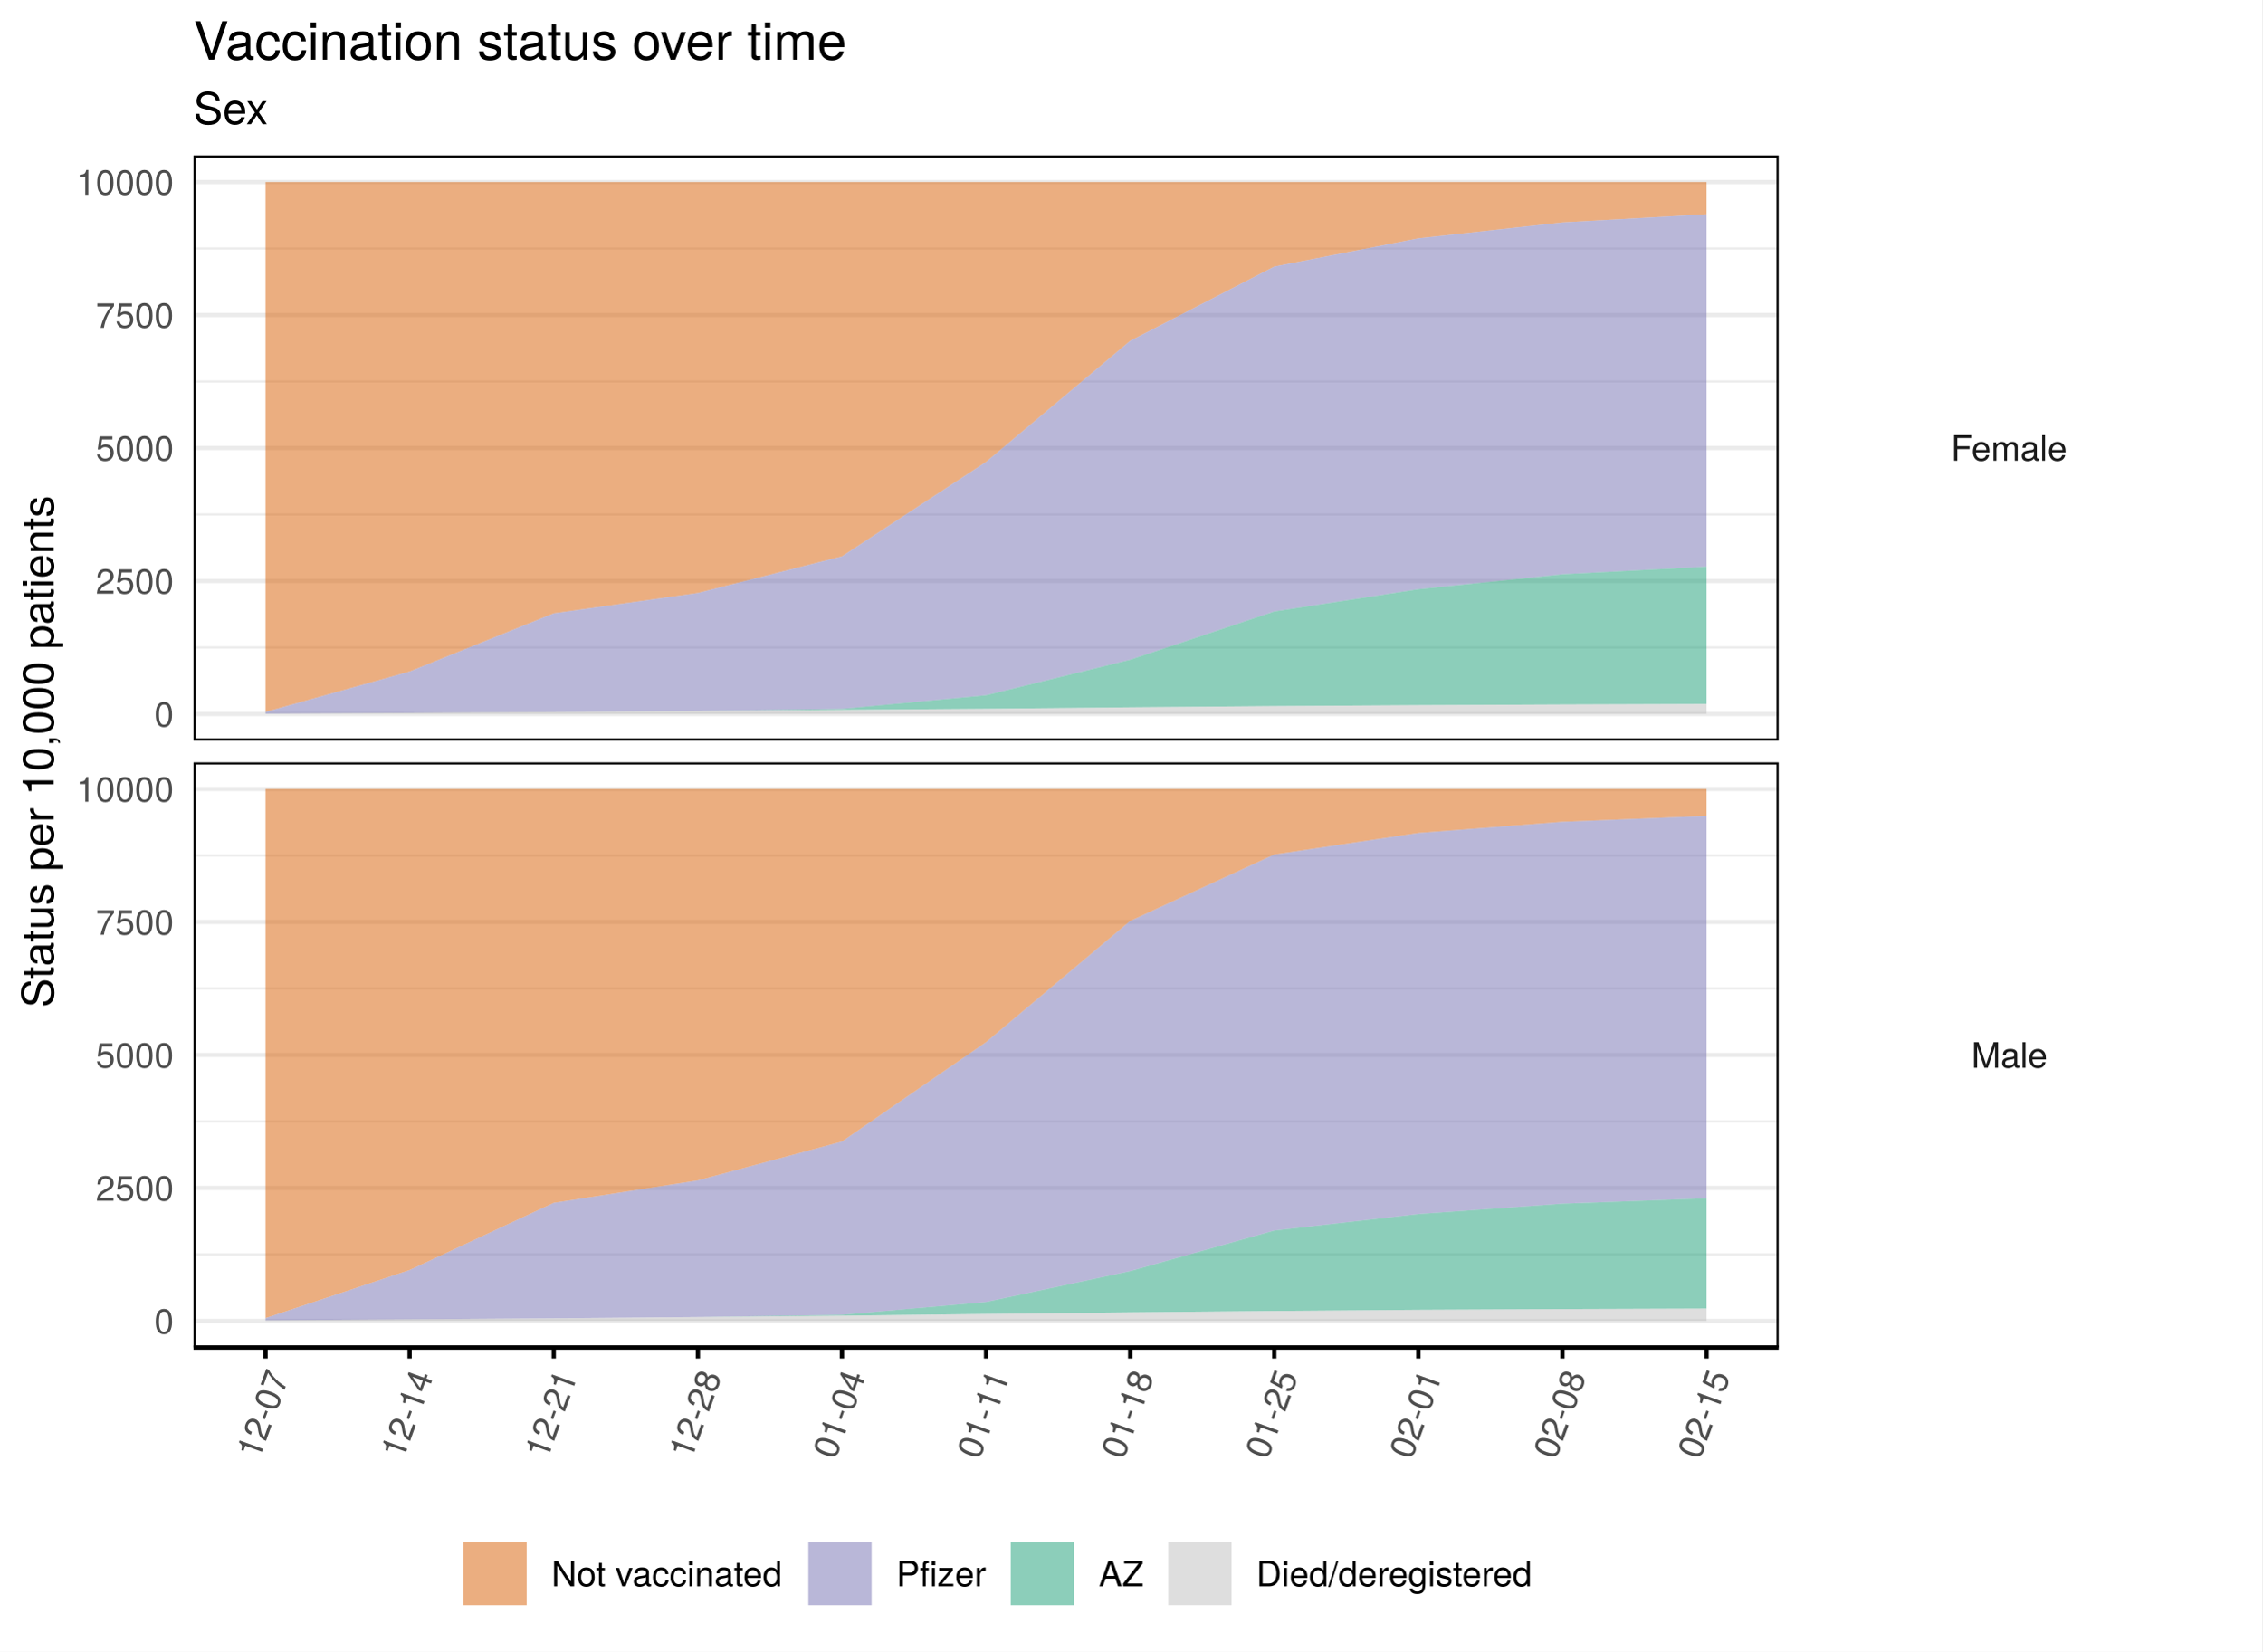
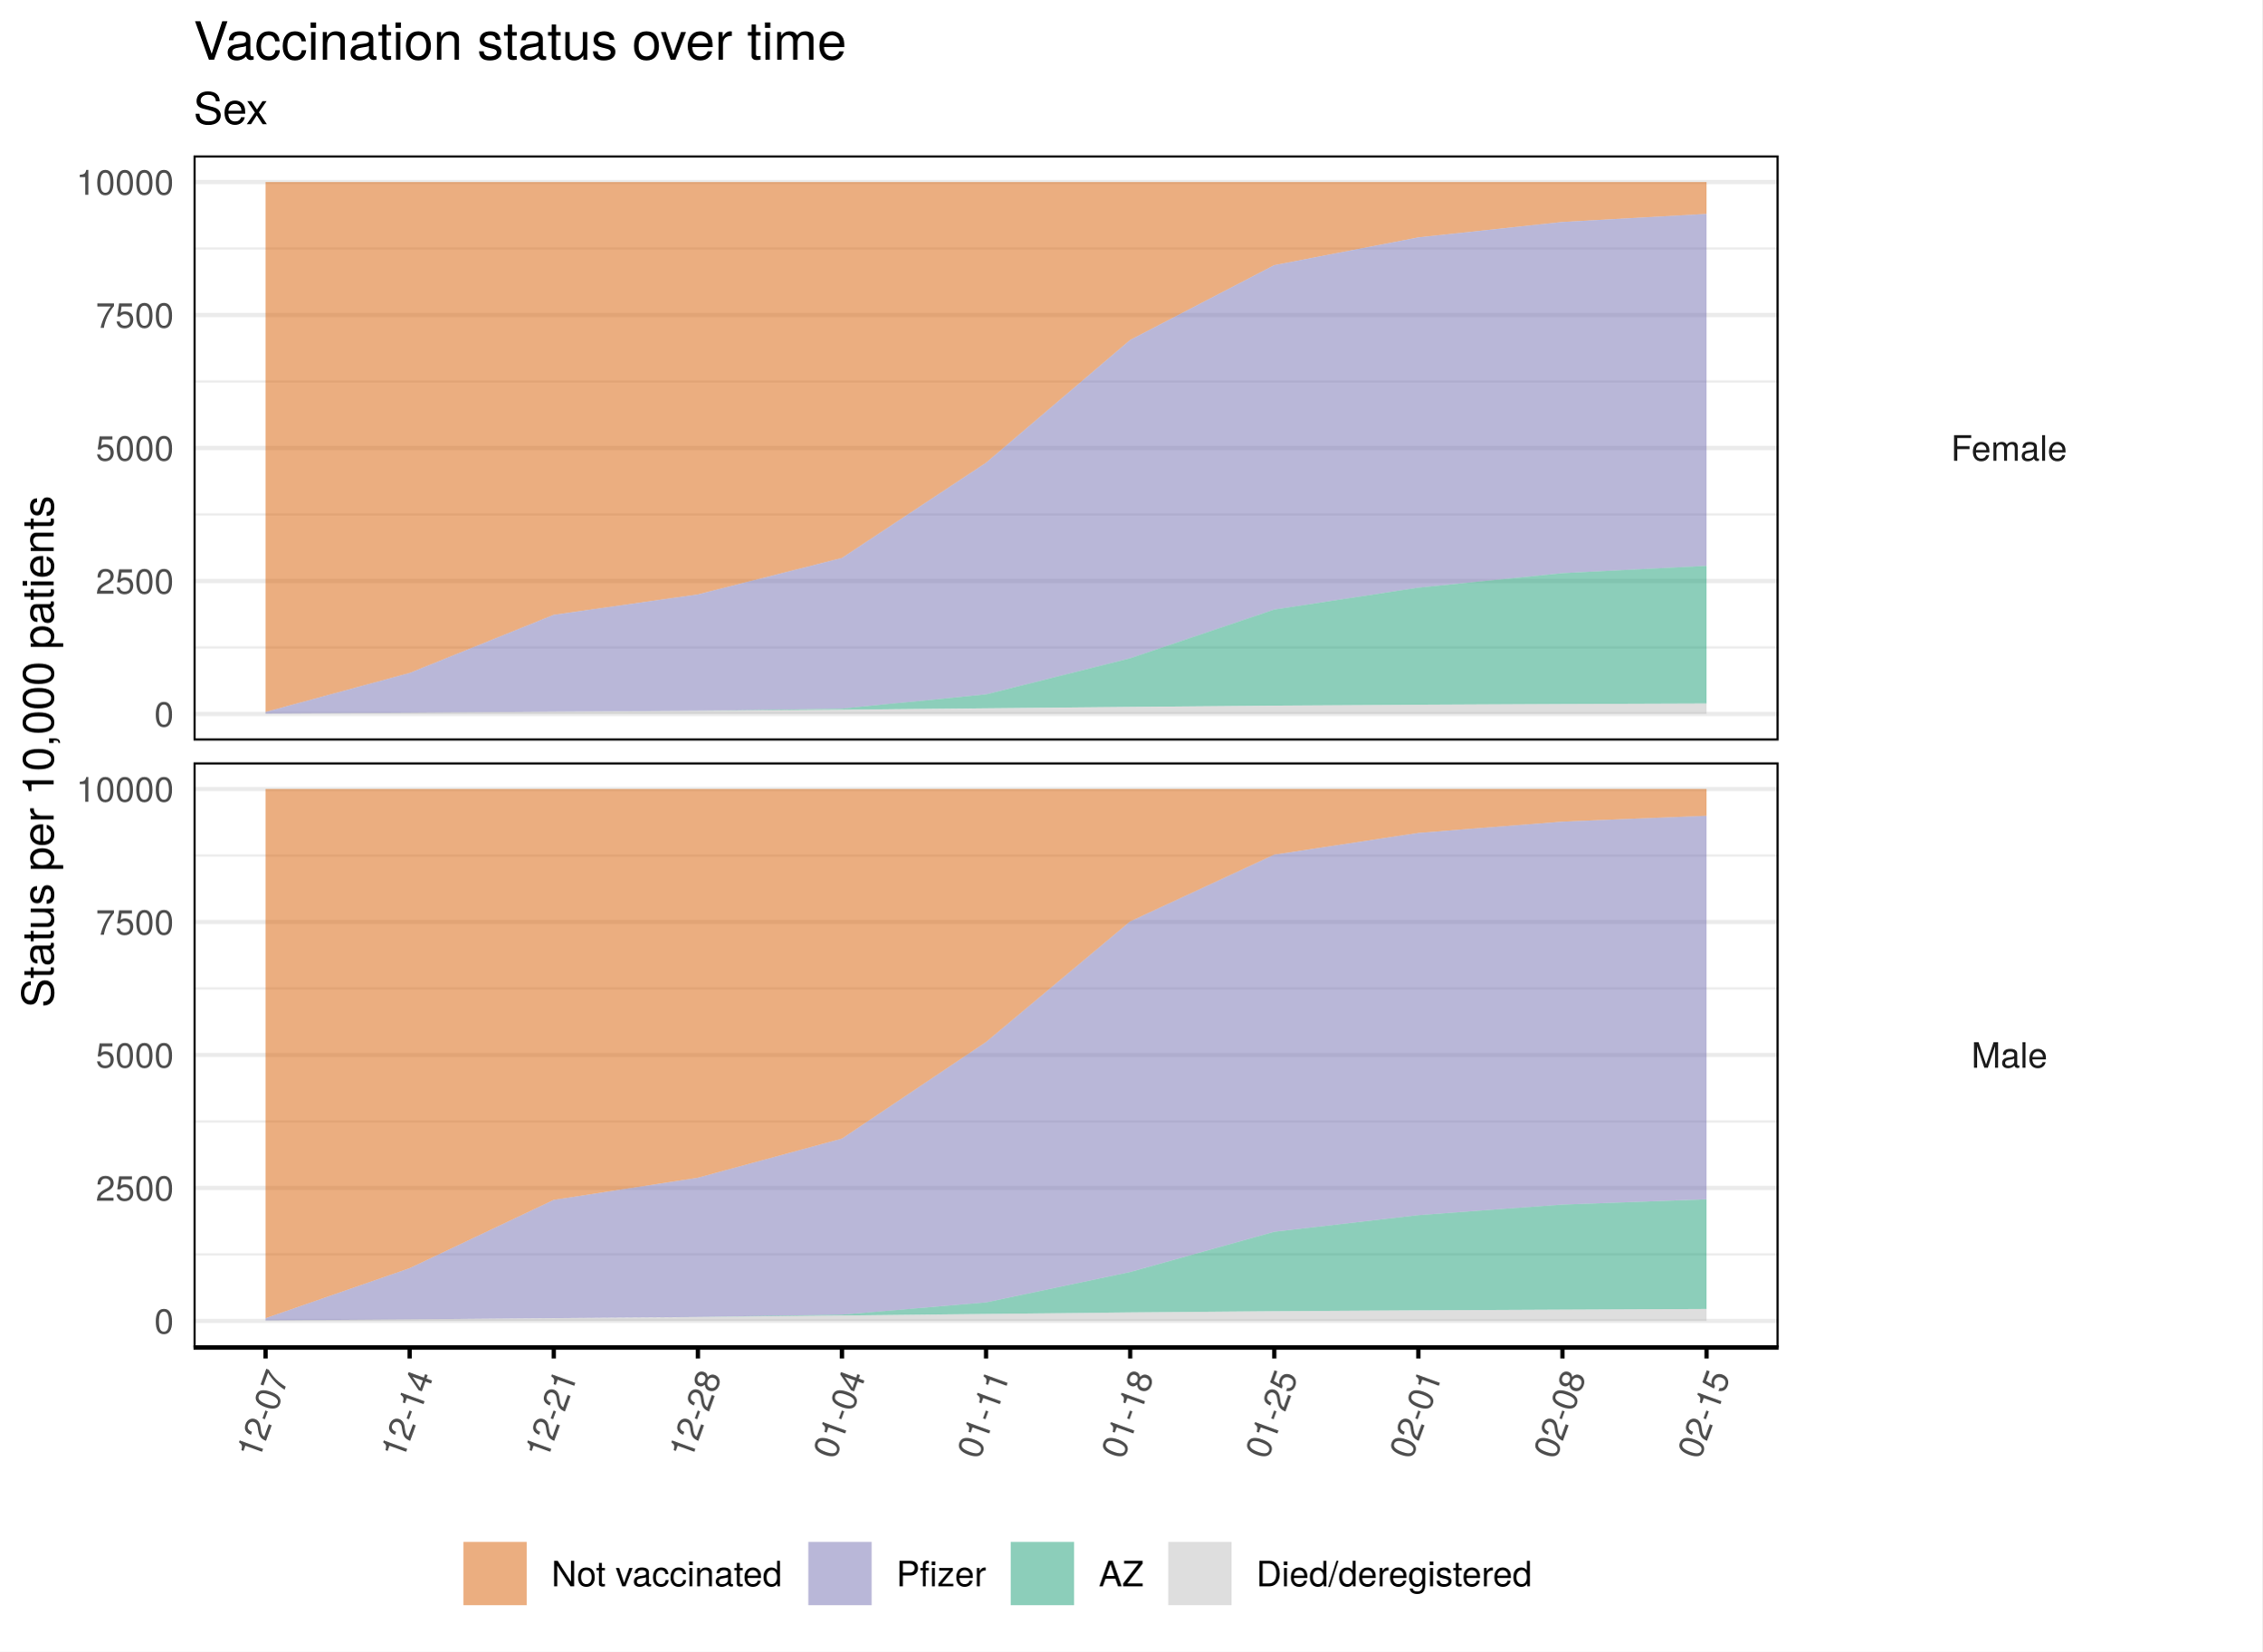
<svg xmlns="http://www.w3.org/2000/svg" viewBox="0 0 566.93 414.02">
  <defs>
    <style type="text/css">
    line, polyline, polygon, path, rect, circle {
      fill: none;
      stroke: #000000;
      stroke-linecap: round;
      stroke-linejoin: round;
      stroke-miterlimit: 10.00;
    }
  </style>
  </defs>
  <rect width="100%" height="100%" style="stroke: none; fill: #FFFFFF;" />
  <defs>
    <clipPath id="cpNDguNDl8NDQ1Ljc3fDE4NS42MnwzOC45NQ==">
      <rect x="48.49" y="38.95" width="397.28" height="146.67" />
    </clipPath>
  </defs>
  <polyline points="48.49,162.29 445.77,162.29 " style="stroke-width: 0.53; stroke: #EBEBEB; stroke-linecap: butt;" clip-path="url(#cpNDguNDl8NDQ1Ljc3fDE4NS42MnwzOC45NQ==)" />
  <polyline points="48.49,128.95 445.77,128.95 " style="stroke-width: 0.53; stroke: #EBEBEB; stroke-linecap: butt;" clip-path="url(#cpNDguNDl8NDQ1Ljc3fDE4NS42MnwzOC45NQ==)" />
  <polyline points="48.49,95.62 445.77,95.62 " style="stroke-width: 0.53; stroke: #EBEBEB; stroke-linecap: butt;" clip-path="url(#cpNDguNDl8NDQ1Ljc3fDE4NS42MnwzOC45NQ==)" />
  <polyline points="48.49,62.28 445.77,62.28 " style="stroke-width: 0.53; stroke: #EBEBEB; stroke-linecap: butt;" clip-path="url(#cpNDguNDl8NDQ1Ljc3fDE4NS42MnwzOC45NQ==)" />
  <polyline points="48.49,178.96 445.77,178.96 " style="stroke-width: 1.07; stroke: #EBEBEB; stroke-linecap: butt;" clip-path="url(#cpNDguNDl8NDQ1Ljc3fDE4NS42MnwzOC45NQ==)" />
  <polyline points="48.49,145.62 445.77,145.62 " style="stroke-width: 1.07; stroke: #EBEBEB; stroke-linecap: butt;" clip-path="url(#cpNDguNDl8NDQ1Ljc3fDE4NS42MnwzOC45NQ==)" />
  <polyline points="48.49,112.29 445.77,112.29 " style="stroke-width: 1.07; stroke: #EBEBEB; stroke-linecap: butt;" clip-path="url(#cpNDguNDl8NDQ1Ljc3fDE4NS42MnwzOC45NQ==)" />
  <polyline points="48.49,78.95 445.77,78.95 " style="stroke-width: 1.07; stroke: #EBEBEB; stroke-linecap: butt;" clip-path="url(#cpNDguNDl8NDQ1Ljc3fDE4NS42MnwzOC45NQ==)" />
  <polyline points="48.49,45.62 445.77,45.62 " style="stroke-width: 1.07; stroke: #EBEBEB; stroke-linecap: butt;" clip-path="url(#cpNDguNDl8NDQ1Ljc3fDE4NS42MnwzOC45NQ==)" />
-   <polygon points="66.55,45.62 102.66,45.62 138.78,45.62 174.90,45.62 211.01,45.62 247.13,45.62 283.25,45.62 319.36,45.62 355.48,45.62 391.60,45.62 427.71,45.62 427.71,53.70 391.60,55.74 355.48,59.73 319.36,66.81 283.25,85.43 247.13,115.78 211.01,139.46 174.90,148.64 138.78,153.74 102.66,168.33 66.55,178.46 " style="stroke-width: 0.00; stroke: none; fill: #D95F02; fill-opacity: 0.50;" clip-path="url(#cpNDguNDl8NDQ1Ljc3fDE4NS42MnwzOC45NQ==)" />
+   <polygon points="66.55,45.62 102.66,45.62 138.78,45.62 174.90,45.62 211.01,45.62 247.13,45.62 283.25,45.62 319.36,45.62 355.48,45.62 391.60,45.62 427.71,45.62 427.71,53.61 391.60,55.62 355.48,59.49 319.36,66.45 283.25,85.20 247.13,115.98 211.01,139.85 174.90,148.99 138.78,154.10 102.66,168.68 66.55,178.46 " style="stroke-width: 0.00; stroke: none; fill: #D95F02; fill-opacity: 0.50;" clip-path="url(#cpNDguNDl8NDQ1Ljc3fDE4NS42MnwzOC45NQ==)" />
  <polyline points="66.55,45.62 102.66,45.62 138.78,45.62 174.90,45.62 211.01,45.62 247.13,45.62 283.25,45.62 319.36,45.62 355.48,45.62 391.60,45.62 427.71,45.62 " style="stroke-width: 1.07; stroke: none;" clip-path="url(#cpNDguNDl8NDQ1Ljc3fDE4NS42MnwzOC45NQ==)" />
-   <polygon points="66.55,178.46 102.66,168.33 138.78,153.74 174.90,148.64 211.01,139.46 247.13,115.78 283.25,85.43 319.36,66.81 355.48,59.73 391.60,55.74 427.71,53.70 427.71,142.03 391.60,143.94 355.48,147.69 319.36,153.26 283.25,165.36 247.13,174.27 211.01,177.69 174.90,178.22 138.78,178.45 102.66,178.68 66.55,178.89 " style="stroke-width: 0.00; stroke: none; fill: #7570B3; fill-opacity: 0.50;" clip-path="url(#cpNDguNDl8NDQ1Ljc3fDE4NS42MnwzOC45NQ==)" />
-   <polyline points="66.55,178.46 102.66,168.33 138.78,153.74 174.90,148.64 211.01,139.46 247.13,115.78 283.25,85.43 319.36,66.81 355.48,59.73 391.60,55.74 427.71,53.70 " style="stroke-width: 1.07; stroke: none;" clip-path="url(#cpNDguNDl8NDQ1Ljc3fDE4NS42MnwzOC45NQ==)" />
-   <polygon points="66.55,178.89 102.66,178.68 138.78,178.45 174.90,178.22 211.01,177.69 247.13,174.27 283.25,165.36 319.36,153.26 355.48,147.69 391.60,143.94 427.71,142.03 427.71,176.47 391.60,176.60 355.48,176.77 319.36,177.00 283.25,177.31 247.13,177.67 211.01,177.95 174.90,178.23 138.78,178.45 102.66,178.68 66.55,178.89 " style="stroke-width: 0.00; stroke: none; fill: #1B9E77; fill-opacity: 0.50;" clip-path="url(#cpNDguNDl8NDQ1Ljc3fDE4NS42MnwzOC45NQ==)" />
-   <polyline points="66.55,178.89 102.66,178.68 138.78,178.45 174.90,178.22 211.01,177.69 247.13,174.27 283.25,165.36 319.36,153.26 355.48,147.69 391.60,143.94 427.71,142.03 " style="stroke-width: 1.07; stroke: none;" clip-path="url(#cpNDguNDl8NDQ1Ljc3fDE4NS42MnwzOC45NQ==)" />
-   <polygon points="66.55,178.89 102.66,178.68 138.78,178.45 174.90,178.23 211.01,177.95 247.13,177.67 283.25,177.31 319.36,177.00 355.48,176.77 391.60,176.60 427.71,176.47 427.71,178.96 391.60,178.96 355.48,178.96 319.36,178.96 283.25,178.96 247.13,178.96 211.01,178.96 174.90,178.96 138.78,178.96 102.66,178.96 66.55,178.96 " style="stroke-width: 0.00; stroke: none; fill: #BEBEBE; fill-opacity: 0.50;" clip-path="url(#cpNDguNDl8NDQ1Ljc3fDE4NS42MnwzOC45NQ==)" />
-   <polyline points="66.55,178.89 102.66,178.68 138.78,178.45 174.90,178.23 211.01,177.95 247.13,177.67 283.25,177.31 319.36,177.00 355.48,176.77 391.60,176.60 427.71,176.47 " style="stroke-width: 1.07; stroke: none;" clip-path="url(#cpNDguNDl8NDQ1Ljc3fDE4NS42MnwzOC45NQ==)" />
+   <polygon points="66.55,178.46 102.66,168.68 138.78,154.10 174.90,148.99 211.01,139.85 247.13,115.98 283.25,85.20 319.36,66.45 355.48,59.49 391.60,55.62 427.71,53.61 427.71,141.82 391.60,143.66 355.48,147.29 319.36,152.78 283.25,164.99 247.13,174.05 211.01,177.61 174.90,178.15 138.78,178.39 102.66,178.66 66.55,178.88 " style="stroke-width: 0.00; stroke: none; fill: #7570B3; fill-opacity: 0.50;" clip-path="url(#cpNDguNDl8NDQ1Ljc3fDE4NS42MnwzOC45NQ==)" />
+   <polyline points="66.55,178.46 102.66,168.68 138.78,154.10 174.90,148.99 211.01,139.85 247.13,115.98 283.25,85.20 319.36,66.45 355.48,59.49 391.60,55.62 427.71,53.61 " style="stroke-width: 1.07; stroke: none;" clip-path="url(#cpNDguNDl8NDQ1Ljc3fDE4NS42MnwzOC45NQ==)" />
+   <polygon points="66.55,178.88 102.66,178.66 138.78,178.39 174.90,178.15 211.01,177.61 247.13,174.05 283.25,164.99 319.36,152.78 355.48,147.29 391.60,143.66 427.71,141.82 427.71,176.35 391.60,176.48 355.48,176.66 319.36,176.88 283.25,177.19 247.13,177.53 211.01,177.88 174.90,178.16 138.78,178.39 102.66,178.66 66.55,178.88 " style="stroke-width: 0.00; stroke: none; fill: #1B9E77; fill-opacity: 0.50;" clip-path="url(#cpNDguNDl8NDQ1Ljc3fDE4NS42MnwzOC45NQ==)" />
+   <polyline points="66.55,178.88 102.66,178.66 138.78,178.39 174.90,178.15 211.01,177.61 247.13,174.05 283.25,164.99 319.36,152.78 355.48,147.29 391.60,143.66 427.71,141.82 " style="stroke-width: 1.07; stroke: none;" clip-path="url(#cpNDguNDl8NDQ1Ljc3fDE4NS42MnwzOC45NQ==)" />
+   <polygon points="66.55,178.88 102.66,178.66 138.78,178.39 174.90,178.16 211.01,177.88 247.13,177.53 283.25,177.19 319.36,176.88 355.48,176.66 391.60,176.48 427.71,176.35 427.71,178.96 391.60,178.96 355.48,178.96 319.36,178.96 283.25,178.96 247.13,178.96 211.01,178.96 174.90,178.96 138.78,178.96 102.66,178.96 66.55,178.96 " style="stroke-width: 0.00; stroke: none; fill: #BEBEBE; fill-opacity: 0.50;" clip-path="url(#cpNDguNDl8NDQ1Ljc3fDE4NS42MnwzOC45NQ==)" />
+   <polyline points="66.55,178.88 102.66,178.66 138.78,178.39 174.90,178.16 211.01,177.88 247.13,177.53 283.25,177.19 319.36,176.88 355.48,176.66 391.60,176.48 427.71,176.35 " style="stroke-width: 1.07; stroke: none;" clip-path="url(#cpNDguNDl8NDQ1Ljc3fDE4NS42MnwzOC45NQ==)" />
  <rect x="48.49" y="38.95" width="397.28" height="146.67" style="stroke-width: 1.07;" clip-path="url(#cpNDguNDl8NDQ1Ljc3fDE4NS42MnwzOC45NQ==)" />
  <defs>
    <clipPath id="cpMC4wMHw1NjYuOTN8NDE0LjAyfDAuMDA=">
      <rect x="0.00" y="0.00" width="566.93" height="414.02" />
    </clipPath>
  </defs>
  <defs>
    <clipPath id="cpNDguNDl8NDQ1Ljc3fDMzNy43OHwxOTEuMTA=">
      <rect x="48.49" y="191.10" width="397.28" height="146.67" />
    </clipPath>
  </defs>
  <polyline points="48.49,314.44 445.77,314.44 " style="stroke-width: 0.53; stroke: #EBEBEB; stroke-linecap: butt;" clip-path="url(#cpNDguNDl8NDQ1Ljc3fDMzNy43OHwxOTEuMTA=)" />
  <polyline points="48.49,281.11 445.77,281.11 " style="stroke-width: 0.53; stroke: #EBEBEB; stroke-linecap: butt;" clip-path="url(#cpNDguNDl8NDQ1Ljc3fDMzNy43OHwxOTEuMTA=)" />
  <polyline points="48.49,247.77 445.77,247.77 " style="stroke-width: 0.53; stroke: #EBEBEB; stroke-linecap: butt;" clip-path="url(#cpNDguNDl8NDQ1Ljc3fDMzNy43OHwxOTEuMTA=)" />
  <polyline points="48.49,214.44 445.77,214.44 " style="stroke-width: 0.53; stroke: #EBEBEB; stroke-linecap: butt;" clip-path="url(#cpNDguNDl8NDQ1Ljc3fDMzNy43OHwxOTEuMTA=)" />
  <polyline points="48.49,331.11 445.77,331.11 " style="stroke-width: 1.07; stroke: #EBEBEB; stroke-linecap: butt;" clip-path="url(#cpNDguNDl8NDQ1Ljc3fDMzNy43OHwxOTEuMTA=)" />
  <polyline points="48.49,297.77 445.77,297.77 " style="stroke-width: 1.07; stroke: #EBEBEB; stroke-linecap: butt;" clip-path="url(#cpNDguNDl8NDQ1Ljc3fDMzNy43OHwxOTEuMTA=)" />
  <polyline points="48.49,264.44 445.77,264.44 " style="stroke-width: 1.07; stroke: #EBEBEB; stroke-linecap: butt;" clip-path="url(#cpNDguNDl8NDQ1Ljc3fDMzNy43OHwxOTEuMTA=)" />
  <polyline points="48.49,231.10 445.77,231.10 " style="stroke-width: 1.07; stroke: #EBEBEB; stroke-linecap: butt;" clip-path="url(#cpNDguNDl8NDQ1Ljc3fDMzNy43OHwxOTEuMTA=)" />
  <polyline points="48.49,197.77 445.77,197.77 " style="stroke-width: 1.07; stroke: #EBEBEB; stroke-linecap: butt;" clip-path="url(#cpNDguNDl8NDQ1Ljc3fDMzNy43OHwxOTEuMTA=)" />
-   <polygon points="66.55,197.77 102.66,197.77 138.78,197.77 174.90,197.77 211.01,197.77 247.13,197.77 283.25,197.77 319.36,197.77 355.48,197.77 391.60,197.77 427.71,197.77 427.71,204.53 391.60,206.00 355.48,208.80 319.36,214.20 283.25,230.87 247.13,261.24 211.01,286.16 174.90,295.90 138.78,301.52 102.66,318.36 66.55,330.41 " style="stroke-width: 0.00; stroke: none; fill: #D95F02; fill-opacity: 0.50;" clip-path="url(#cpNDguNDl8NDQ1Ljc3fDMzNy43OHwxOTEuMTA=)" />
+   <polygon points="66.55,197.77 102.66,197.77 138.78,197.77 174.90,197.77 211.01,197.77 247.13,197.77 283.25,197.77 319.36,197.77 355.48,197.77 391.60,197.77 427.71,197.77 427.71,204.49 391.60,205.95 355.48,208.78 319.36,214.23 283.25,230.97 247.13,261.20 211.01,285.42 174.90,295.23 138.78,300.78 102.66,317.90 66.55,330.44 " style="stroke-width: 0.00; stroke: none; fill: #D95F02; fill-opacity: 0.50;" clip-path="url(#cpNDguNDl8NDQ1Ljc3fDMzNy43OHwxOTEuMTA=)" />
  <polyline points="66.55,197.77 102.66,197.77 138.78,197.77 174.90,197.77 211.01,197.77 247.13,197.77 283.25,197.77 319.36,197.77 355.48,197.77 391.60,197.77 427.71,197.77 " style="stroke-width: 1.07; stroke: none;" clip-path="url(#cpNDguNDl8NDQ1Ljc3fDMzNy43OHwxOTEuMTA=)" />
-   <polygon points="66.55,330.41 102.66,318.36 138.78,301.52 174.90,295.90 211.01,286.16 247.13,261.24 283.25,230.87 319.36,214.20 355.48,208.80 391.60,206.00 427.71,204.53 427.71,300.37 391.60,301.72 355.48,304.32 319.36,308.45 283.25,318.63 247.13,326.37 211.01,329.58 174.90,330.14 138.78,330.46 102.66,330.72 66.55,330.97 " style="stroke-width: 0.00; stroke: none; fill: #7570B3; fill-opacity: 0.50;" clip-path="url(#cpNDguNDl8NDQ1Ljc3fDMzNy43OHwxOTEuMTA=)" />
-   <polyline points="66.55,330.41 102.66,318.36 138.78,301.52 174.90,295.90 211.01,286.16 247.13,261.24 283.25,230.87 319.36,214.20 355.48,208.80 391.60,206.00 427.71,204.53 " style="stroke-width: 1.07; stroke: none;" clip-path="url(#cpNDguNDl8NDQ1Ljc3fDMzNy43OHwxOTEuMTA=)" />
-   <polygon points="66.55,330.97 102.66,330.72 138.78,330.46 174.90,330.14 211.01,329.58 247.13,326.37 283.25,318.63 319.36,308.45 355.48,304.32 391.60,301.72 427.71,300.37 427.71,328.02 391.60,328.15 355.48,328.33 319.36,328.62 283.25,328.97 247.13,329.37 211.01,329.81 174.90,330.14 138.78,330.46 102.66,330.72 66.55,330.97 " style="stroke-width: 0.00; stroke: none; fill: #1B9E77; fill-opacity: 0.50;" clip-path="url(#cpNDguNDl8NDQ1Ljc3fDMzNy43OHwxOTEuMTA=)" />
-   <polyline points="66.55,330.97 102.66,330.72 138.78,330.46 174.90,330.14 211.01,329.58 247.13,326.37 283.25,318.63 319.36,308.45 355.48,304.32 391.60,301.72 427.71,300.37 " style="stroke-width: 1.07; stroke: none;" clip-path="url(#cpNDguNDl8NDQ1Ljc3fDMzNy43OHwxOTEuMTA=)" />
-   <polygon points="66.55,330.97 102.66,330.72 138.78,330.46 174.90,330.14 211.01,329.81 247.13,329.37 283.25,328.97 319.36,328.62 355.48,328.33 391.60,328.15 427.71,328.02 427.71,331.11 391.60,331.11 355.48,331.11 319.36,331.11 283.25,331.11 247.13,331.11 211.01,331.11 174.90,331.11 138.78,331.11 102.66,331.11 66.55,331.11 " style="stroke-width: 0.00; stroke: none; fill: #BEBEBE; fill-opacity: 0.50;" clip-path="url(#cpNDguNDl8NDQ1Ljc3fDMzNy43OHwxOTEuMTA=)" />
-   <polyline points="66.55,330.97 102.66,330.72 138.78,330.46 174.90,330.14 211.01,329.81 247.13,329.37 283.25,328.97 319.36,328.62 355.48,328.33 391.60,328.15 427.71,328.02 " style="stroke-width: 1.07; stroke: none;" clip-path="url(#cpNDguNDl8NDQ1Ljc3fDMzNy43OHwxOTEuMTA=)" />
+   <polygon points="66.55,330.44 102.66,317.90 138.78,300.78 174.90,295.23 211.01,285.42 247.13,261.20 283.25,230.97 319.36,214.23 355.48,208.78 391.60,205.95 427.71,204.49 427.71,300.64 391.60,301.95 355.48,304.60 319.36,308.77 283.25,318.86 247.13,326.47 211.01,329.55 174.90,330.13 138.78,330.41 102.66,330.72 66.55,331.00 " style="stroke-width: 0.00; stroke: none; fill: #7570B3; fill-opacity: 0.50;" clip-path="url(#cpNDguNDl8NDQ1Ljc3fDMzNy43OHwxOTEuMTA=)" />
+   <polyline points="66.55,330.44 102.66,317.90 138.78,300.78 174.90,295.23 211.01,285.42 247.13,261.20 283.25,230.97 319.36,214.23 355.48,208.78 391.60,205.95 427.71,204.49 " style="stroke-width: 1.07; stroke: none;" clip-path="url(#cpNDguNDl8NDQ1Ljc3fDMzNy43OHwxOTEuMTA=)" />
+   <polygon points="66.55,331.00 102.66,330.72 138.78,330.41 174.90,330.13 211.01,329.55 247.13,326.47 283.25,318.86 319.36,308.77 355.48,304.60 391.60,301.95 427.71,300.64 427.71,328.11 391.60,328.28 355.48,328.45 319.36,328.67 283.25,328.98 247.13,329.37 211.01,329.77 174.90,330.14 138.78,330.41 102.66,330.72 66.55,331.00 " style="stroke-width: 0.00; stroke: none; fill: #1B9E77; fill-opacity: 0.50;" clip-path="url(#cpNDguNDl8NDQ1Ljc3fDMzNy43OHwxOTEuMTA=)" />
+   <polyline points="66.55,331.00 102.66,330.72 138.78,330.41 174.90,330.13 211.01,329.55 247.13,326.47 283.25,318.86 319.36,308.77 355.48,304.60 391.60,301.95 427.71,300.64 " style="stroke-width: 1.07; stroke: none;" clip-path="url(#cpNDguNDl8NDQ1Ljc3fDMzNy43OHwxOTEuMTA=)" />
+   <polygon points="66.55,331.00 102.66,330.72 138.78,330.41 174.90,330.14 211.01,329.77 247.13,329.37 283.25,328.98 319.36,328.67 355.48,328.45 391.60,328.28 427.71,328.11 427.71,331.11 391.60,331.11 355.48,331.11 319.36,331.11 283.25,331.11 247.13,331.11 211.01,331.11 174.90,331.11 138.78,331.11 102.66,331.11 66.55,331.11 " style="stroke-width: 0.00; stroke: none; fill: #BEBEBE; fill-opacity: 0.50;" clip-path="url(#cpNDguNDl8NDQ1Ljc3fDMzNy43OHwxOTEuMTA=)" />
+   <polyline points="66.55,331.00 102.66,330.72 138.78,330.41 174.90,330.14 211.01,329.77 247.13,329.37 283.25,328.98 319.36,328.67 355.48,328.45 391.60,328.28 427.71,328.11 " style="stroke-width: 1.07; stroke: none;" clip-path="url(#cpNDguNDl8NDQ1Ljc3fDMzNy43OHwxOTEuMTA=)" />
  <rect x="48.49" y="191.10" width="397.28" height="146.67" style="stroke-width: 1.07;" clip-path="url(#cpNDguNDl8NDQ1Ljc3fDMzNy43OHwxOTEuMTA=)" />
  <defs>
    <clipPath id="cpMC4wMHw1NjYuOTN8NDE0LjAyfDAuMDA=">
      <rect x="0.00" y="0.00" width="566.93" height="414.02" />
    </clipPath>
  </defs>
  <defs>
    <clipPath id="cpNDQ1Ljc3fDU2MS40NXwxODUuNjJ8MzguOTU=">
      <rect x="445.77" y="38.95" width="115.68" height="146.67" />
    </clipPath>
  </defs>
  <defs>
    <clipPath id="cpNDg0LjU2fDUyMi42NnwxODUuNjJ8MzguOTU=">
      <rect x="484.56" y="38.95" width="38.11" height="146.67" />
    </clipPath>
  </defs>
  <g clip-path="url(#cpNDg0LjU2fDUyMi42NnwxODUuNjJ8MzguOTU=)">
    <text x="488.94" y="115.49" style="font-size: 8.80px; fill: #1A1A1A; font-family: TeX Gyre Heros;" textLength="29.34px" lengthAdjust="spacingAndGlyphs">Female</text>
  </g>
  <defs>
    <clipPath id="cpNDQ1Ljc3fDU2MS40NXwxODUuNjJ8MzguOTU=">
      <rect x="445.77" y="38.95" width="115.68" height="146.67" />
    </clipPath>
  </defs>
  <defs>
    <clipPath id="cpMC4wMHw1NjYuOTN8NDE0LjAyfDAuMDA=">
      <rect x="0.00" y="0.00" width="566.93" height="414.02" />
    </clipPath>
  </defs>
  <defs>
    <clipPath id="cpNDQ1Ljc3fDU2MS40NXwzMzcuNzh8MTkxLjEw">
      <rect x="445.77" y="191.10" width="115.68" height="146.67" />
    </clipPath>
  </defs>
  <defs>
    <clipPath id="cpNDg0LjU2fDUyMi42NnwzMzcuNzh8MTkxLjEw">
      <rect x="484.56" y="191.10" width="38.11" height="146.67" />
    </clipPath>
  </defs>
  <g clip-path="url(#cpNDg0LjU2fDUyMi42NnwzMzcuNzh8MTkxLjEw)">
    <text x="494.08" y="267.65" style="font-size: 8.80px; fill: #1A1A1A; font-family: TeX Gyre Heros;" textLength="19.07px" lengthAdjust="spacingAndGlyphs">Male</text>
  </g>
  <defs>
    <clipPath id="cpNDQ1Ljc3fDU2MS40NXwzMzcuNzh8MTkxLjEw">
      <rect x="445.77" y="191.10" width="115.68" height="146.67" />
    </clipPath>
  </defs>
  <defs>
    <clipPath id="cpMC4wMHw1NjYuOTN8NDE0LjAyfDAuMDA=">
      <rect x="0.00" y="0.00" width="566.93" height="414.02" />
    </clipPath>
  </defs>
  <polyline points="48.49,337.78 445.77,337.78 " style="stroke-width: 1.07; stroke-linecap: butt;" clip-path="url(#cpMC4wMHw1NjYuOTN8NDE0LjAyfDAuMDA=)" />
  <polyline points="66.55,340.52 66.55,337.78 " style="stroke-width: 1.07; stroke-linecap: butt;" clip-path="url(#cpMC4wMHw1NjYuOTN8NDE0LjAyfDAuMDA=)" />
  <polyline points="102.66,340.52 102.66,337.78 " style="stroke-width: 1.07; stroke-linecap: butt;" clip-path="url(#cpMC4wMHw1NjYuOTN8NDE0LjAyfDAuMDA=)" />
  <polyline points="138.78,340.52 138.78,337.78 " style="stroke-width: 1.07; stroke-linecap: butt;" clip-path="url(#cpMC4wMHw1NjYuOTN8NDE0LjAyfDAuMDA=)" />
  <polyline points="174.90,340.52 174.90,337.78 " style="stroke-width: 1.07; stroke-linecap: butt;" clip-path="url(#cpMC4wMHw1NjYuOTN8NDE0LjAyfDAuMDA=)" />
  <polyline points="211.01,340.52 211.01,337.78 " style="stroke-width: 1.07; stroke-linecap: butt;" clip-path="url(#cpMC4wMHw1NjYuOTN8NDE0LjAyfDAuMDA=)" />
  <polyline points="247.13,340.52 247.13,337.78 " style="stroke-width: 1.07; stroke-linecap: butt;" clip-path="url(#cpMC4wMHw1NjYuOTN8NDE0LjAyfDAuMDA=)" />
  <polyline points="283.25,340.52 283.25,337.78 " style="stroke-width: 1.07; stroke-linecap: butt;" clip-path="url(#cpMC4wMHw1NjYuOTN8NDE0LjAyfDAuMDA=)" />
  <polyline points="319.36,340.52 319.36,337.78 " style="stroke-width: 1.07; stroke-linecap: butt;" clip-path="url(#cpMC4wMHw1NjYuOTN8NDE0LjAyfDAuMDA=)" />
  <polyline points="355.48,340.52 355.48,337.78 " style="stroke-width: 1.07; stroke-linecap: butt;" clip-path="url(#cpMC4wMHw1NjYuOTN8NDE0LjAyfDAuMDA=)" />
  <polyline points="391.60,340.52 391.60,337.78 " style="stroke-width: 1.07; stroke-linecap: butt;" clip-path="url(#cpMC4wMHw1NjYuOTN8NDE0LjAyfDAuMDA=)" />
  <polyline points="427.71,340.52 427.71,337.78 " style="stroke-width: 1.07; stroke-linecap: butt;" clip-path="url(#cpMC4wMHw1NjYuOTN8NDE0LjAyfDAuMDA=)" />
  <g clip-path="url(#cpMC4wMHw1NjYuOTN8NDE0LjAyfDAuMDA=)">
    <text transform="translate(64.88,366.05) rotate(-70)" style="font-size: 8.80px; fill: #4D4D4D; font-family: TeX Gyre Heros;" textLength="22.50px" lengthAdjust="spacingAndGlyphs">12-07</text>
  </g>
  <g clip-path="url(#cpMC4wMHw1NjYuOTN8NDE0LjAyfDAuMDA=)">
    <text transform="translate(101.00,366.05) rotate(-70)" style="font-size: 8.80px; fill: #4D4D4D; font-family: TeX Gyre Heros;" textLength="22.50px" lengthAdjust="spacingAndGlyphs">12-14</text>
  </g>
  <g clip-path="url(#cpMC4wMHw1NjYuOTN8NDE0LjAyfDAuMDA=)">
    <text transform="translate(137.11,366.05) rotate(-70)" style="font-size: 8.80px; fill: #4D4D4D; font-family: TeX Gyre Heros;" textLength="22.50px" lengthAdjust="spacingAndGlyphs">12-21</text>
  </g>
  <g clip-path="url(#cpMC4wMHw1NjYuOTN8NDE0LjAyfDAuMDA=)">
    <text transform="translate(173.23,366.05) rotate(-70)" style="font-size: 8.80px; fill: #4D4D4D; font-family: TeX Gyre Heros;" textLength="22.50px" lengthAdjust="spacingAndGlyphs">12-28</text>
  </g>
  <g clip-path="url(#cpMC4wMHw1NjYuOTN8NDE0LjAyfDAuMDA=)">
    <text transform="translate(209.35,366.05) rotate(-70)" style="font-size: 8.80px; fill: #4D4D4D; font-family: TeX Gyre Heros;" textLength="22.50px" lengthAdjust="spacingAndGlyphs">01-04</text>
  </g>
  <g clip-path="url(#cpMC4wMHw1NjYuOTN8NDE0LjAyfDAuMDA=)">
    <text transform="translate(245.46,366.05) rotate(-70)" style="font-size: 8.80px; fill: #4D4D4D; font-family: TeX Gyre Heros;" textLength="22.50px" lengthAdjust="spacingAndGlyphs">01-11</text>
  </g>
  <g clip-path="url(#cpMC4wMHw1NjYuOTN8NDE0LjAyfDAuMDA=)">
    <text transform="translate(281.58,366.05) rotate(-70)" style="font-size: 8.80px; fill: #4D4D4D; font-family: TeX Gyre Heros;" textLength="22.50px" lengthAdjust="spacingAndGlyphs">01-18</text>
  </g>
  <g clip-path="url(#cpMC4wMHw1NjYuOTN8NDE0LjAyfDAuMDA=)">
    <text transform="translate(317.70,366.05) rotate(-70)" style="font-size: 8.80px; fill: #4D4D4D; font-family: TeX Gyre Heros;" textLength="22.50px" lengthAdjust="spacingAndGlyphs">01-25</text>
  </g>
  <g clip-path="url(#cpMC4wMHw1NjYuOTN8NDE0LjAyfDAuMDA=)">
    <text transform="translate(353.81,366.05) rotate(-70)" style="font-size: 8.80px; fill: #4D4D4D; font-family: TeX Gyre Heros;" textLength="22.50px" lengthAdjust="spacingAndGlyphs">02-01</text>
  </g>
  <g clip-path="url(#cpMC4wMHw1NjYuOTN8NDE0LjAyfDAuMDA=)">
    <text transform="translate(389.93,366.05) rotate(-70)" style="font-size: 8.80px; fill: #4D4D4D; font-family: TeX Gyre Heros;" textLength="22.50px" lengthAdjust="spacingAndGlyphs">02-08</text>
  </g>
  <g clip-path="url(#cpMC4wMHw1NjYuOTN8NDE0LjAyfDAuMDA=)">
    <text transform="translate(426.05,366.05) rotate(-70)" style="font-size: 8.80px; fill: #4D4D4D; font-family: TeX Gyre Heros;" textLength="22.50px" lengthAdjust="spacingAndGlyphs">02-15</text>
  </g>
  <g clip-path="url(#cpMC4wMHw1NjYuOTN8NDE0LjAyfDAuMDA=)">
    <text x="38.66" y="182.16" style="font-size: 8.80px; fill: #4D4D4D; font-family: TeX Gyre Heros;" textLength="4.89px" lengthAdjust="spacingAndGlyphs">0</text>
  </g>
  <g clip-path="url(#cpMC4wMHw1NjYuOTN8NDE0LjAyfDAuMDA=)">
    <text x="23.99" y="148.83" style="font-size: 8.80px; fill: #4D4D4D; font-family: TeX Gyre Heros;" textLength="19.57px" lengthAdjust="spacingAndGlyphs">2500</text>
  </g>
  <g clip-path="url(#cpMC4wMHw1NjYuOTN8NDE0LjAyfDAuMDA=)">
    <text x="23.99" y="115.49" style="font-size: 8.80px; fill: #4D4D4D; font-family: TeX Gyre Heros;" textLength="19.57px" lengthAdjust="spacingAndGlyphs">5000</text>
  </g>
  <g clip-path="url(#cpMC4wMHw1NjYuOTN8NDE0LjAyfDAuMDA=)">
    <text x="23.99" y="82.16" style="font-size: 8.80px; fill: #4D4D4D; font-family: TeX Gyre Heros;" textLength="19.57px" lengthAdjust="spacingAndGlyphs">7500</text>
  </g>
  <g clip-path="url(#cpMC4wMHw1NjYuOTN8NDE0LjAyfDAuMDA=)">
    <text x="19.09" y="48.82" style="font-size: 8.80px; fill: #4D4D4D; font-family: TeX Gyre Heros;" textLength="24.46px" lengthAdjust="spacingAndGlyphs">10000</text>
  </g>
  <g clip-path="url(#cpMC4wMHw1NjYuOTN8NDE0LjAyfDAuMDA=)">
    <text x="38.66" y="334.32" style="font-size: 8.80px; fill: #4D4D4D; font-family: TeX Gyre Heros;" textLength="4.89px" lengthAdjust="spacingAndGlyphs">0</text>
  </g>
  <g clip-path="url(#cpMC4wMHw1NjYuOTN8NDE0LjAyfDAuMDA=)">
    <text x="23.99" y="300.98" style="font-size: 8.80px; fill: #4D4D4D; font-family: TeX Gyre Heros;" textLength="19.57px" lengthAdjust="spacingAndGlyphs">2500</text>
  </g>
  <g clip-path="url(#cpMC4wMHw1NjYuOTN8NDE0LjAyfDAuMDA=)">
    <text x="23.99" y="267.65" style="font-size: 8.80px; fill: #4D4D4D; font-family: TeX Gyre Heros;" textLength="19.57px" lengthAdjust="spacingAndGlyphs">5000</text>
  </g>
  <g clip-path="url(#cpMC4wMHw1NjYuOTN8NDE0LjAyfDAuMDA=)">
    <text x="23.99" y="234.31" style="font-size: 8.80px; fill: #4D4D4D; font-family: TeX Gyre Heros;" textLength="19.57px" lengthAdjust="spacingAndGlyphs">7500</text>
  </g>
  <g clip-path="url(#cpMC4wMHw1NjYuOTN8NDE0LjAyfDAuMDA=)">
    <text x="19.09" y="200.98" style="font-size: 8.80px; fill: #4D4D4D; font-family: TeX Gyre Heros;" textLength="24.46px" lengthAdjust="spacingAndGlyphs">10000</text>
  </g>
  <g clip-path="url(#cpMC4wMHw1NjYuOTN8NDE0LjAyfDAuMDA=)">
    <text transform="translate(13.45,252.57) rotate(-90)" style="font-size: 11.00px; font-family: TeX Gyre Heros;" textLength="128.41px" lengthAdjust="spacingAndGlyphs">Status per 10,000 patients</text>
  </g>
  <rect x="116.14" y="386.49" width="15.86" height="15.86" style="stroke-width: 1.07; stroke: none; stroke-linecap: square; stroke-linejoin: miter; fill: #D95F02; fill-opacity: 0.50;" clip-path="url(#cpMC4wMHw1NjYuOTN8NDE0LjAyfDAuMDA=)" />
  <rect x="202.59" y="386.49" width="15.86" height="15.86" style="stroke-width: 1.07; stroke: none; stroke-linecap: square; stroke-linejoin: miter; fill: #7570B3; fill-opacity: 0.50;" clip-path="url(#cpMC4wMHw1NjYuOTN8NDE0LjAyfDAuMDA=)" />
  <rect x="253.32" y="386.49" width="15.86" height="15.86" style="stroke-width: 1.07; stroke: none; stroke-linecap: square; stroke-linejoin: miter; fill: #1B9E77; fill-opacity: 0.50;" clip-path="url(#cpMC4wMHw1NjYuOTN8NDE0LjAyfDAuMDA=)" />
  <rect x="292.80" y="386.49" width="15.86" height="15.86" style="stroke-width: 1.07; stroke: none; stroke-linecap: square; stroke-linejoin: miter; fill: #BEBEBE; fill-opacity: 0.50;" clip-path="url(#cpMC4wMHw1NjYuOTN8NDE0LjAyfDAuMDA=)" />
  <g clip-path="url(#cpMC4wMHw1NjYuOTN8NDE0LjAyfDAuMDA=)">
    <text x="138.20" y="397.63" style="font-size: 8.80px; font-family: TeX Gyre Heros;" textLength="58.20px" lengthAdjust="spacingAndGlyphs">Not vaccinated</text>
  </g>
  <g clip-path="url(#cpMC4wMHw1NjYuOTN8NDE0LjAyfDAuMDA=)">
    <text x="224.64" y="397.63" style="font-size: 8.80px; font-family: TeX Gyre Heros;" textLength="22.49px" lengthAdjust="spacingAndGlyphs">Pfizer</text>
  </g>
  <g clip-path="url(#cpMC4wMHw1NjYuOTN8NDE0LjAyfDAuMDA=)">
    <text x="275.37" y="397.63" style="font-size: 8.80px; font-family: TeX Gyre Heros;" textLength="11.25px" lengthAdjust="spacingAndGlyphs">AZ</text>
  </g>
  <g clip-path="url(#cpMC4wMHw1NjYuOTN8NDE0LjAyfDAuMDA=)">
    <text x="314.85" y="397.63" style="font-size: 8.80px; font-family: TeX Gyre Heros;" textLength="69.45px" lengthAdjust="spacingAndGlyphs">Died/deregistered</text>
  </g>
  <g clip-path="url(#cpMC4wMHw1NjYuOTN8NDE0LjAyfDAuMDA=)">
    <text x="48.49" y="31.12" style="font-size: 11.00px; font-family: TeX Gyre Heros;" textLength="18.95px" lengthAdjust="spacingAndGlyphs">Sex</text>
  </g>
  <g clip-path="url(#cpMC4wMHw1NjYuOTN8NDE0LjAyfDAuMDA=)">
    <text x="48.49" y="14.95" style="font-size: 13.20px; font-family: TeX Gyre Heros;" textLength="165.07px" lengthAdjust="spacingAndGlyphs">Vaccination status over time</text>
  </g>
</svg>
